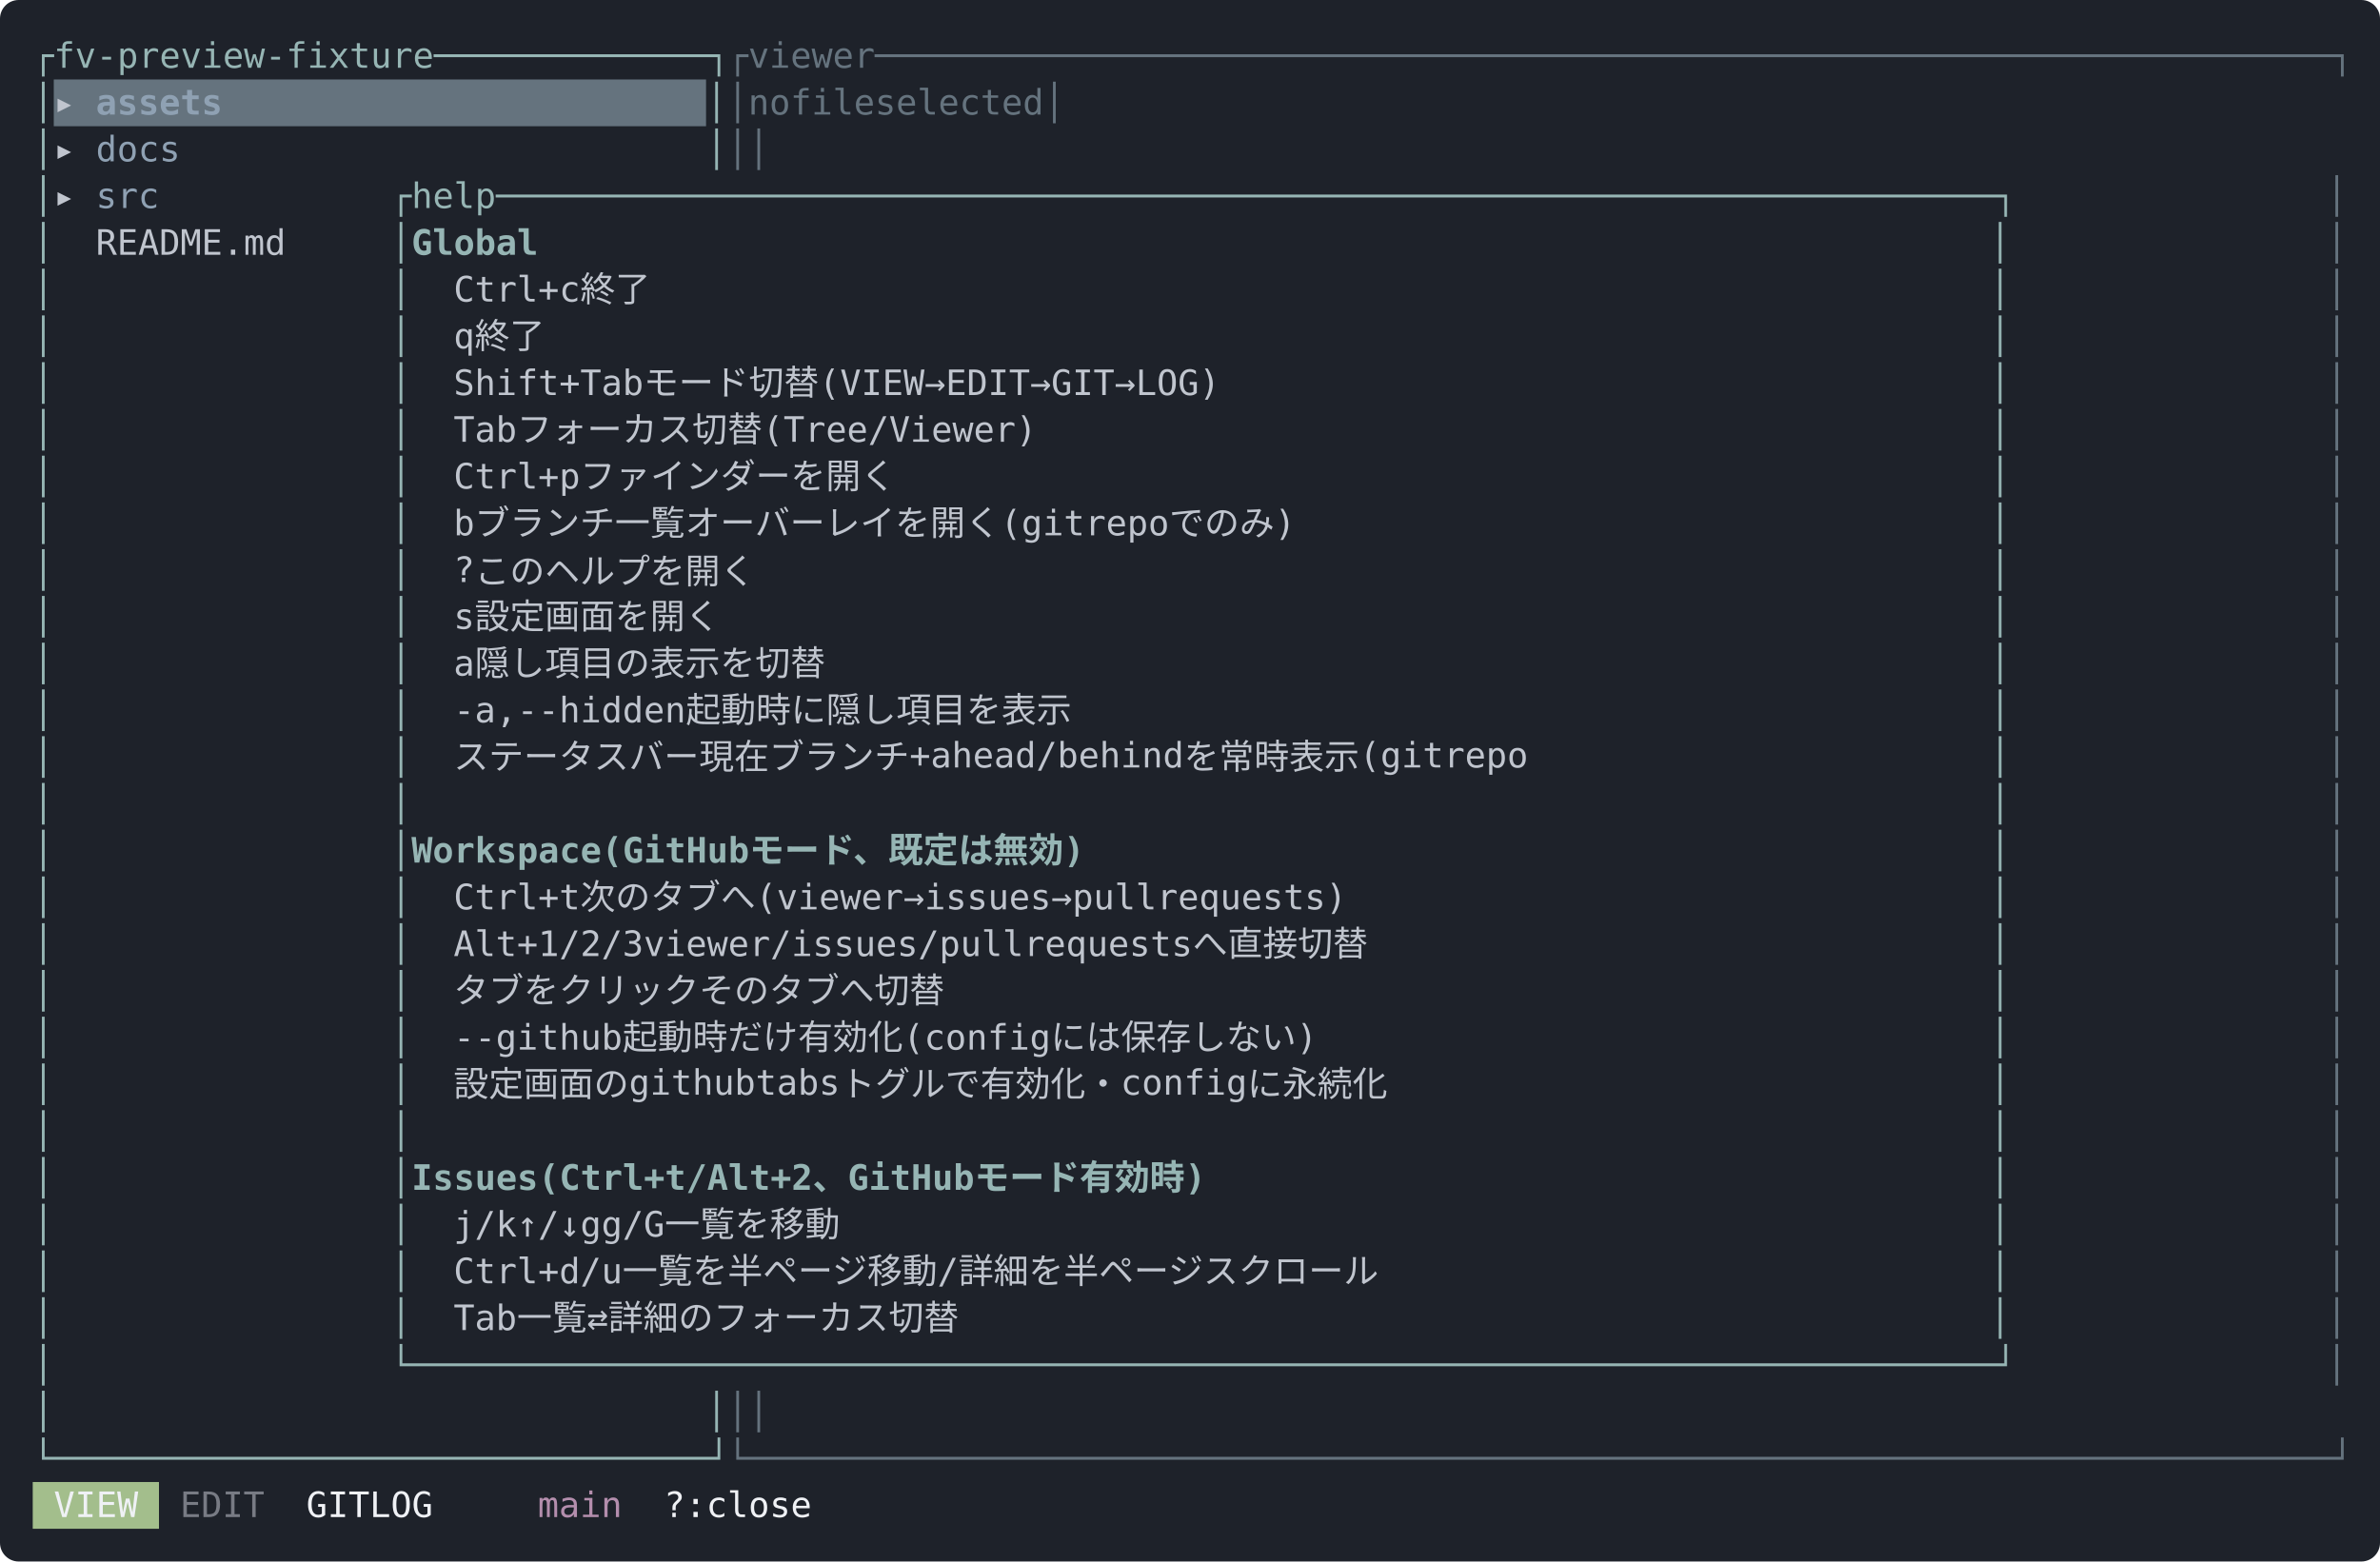
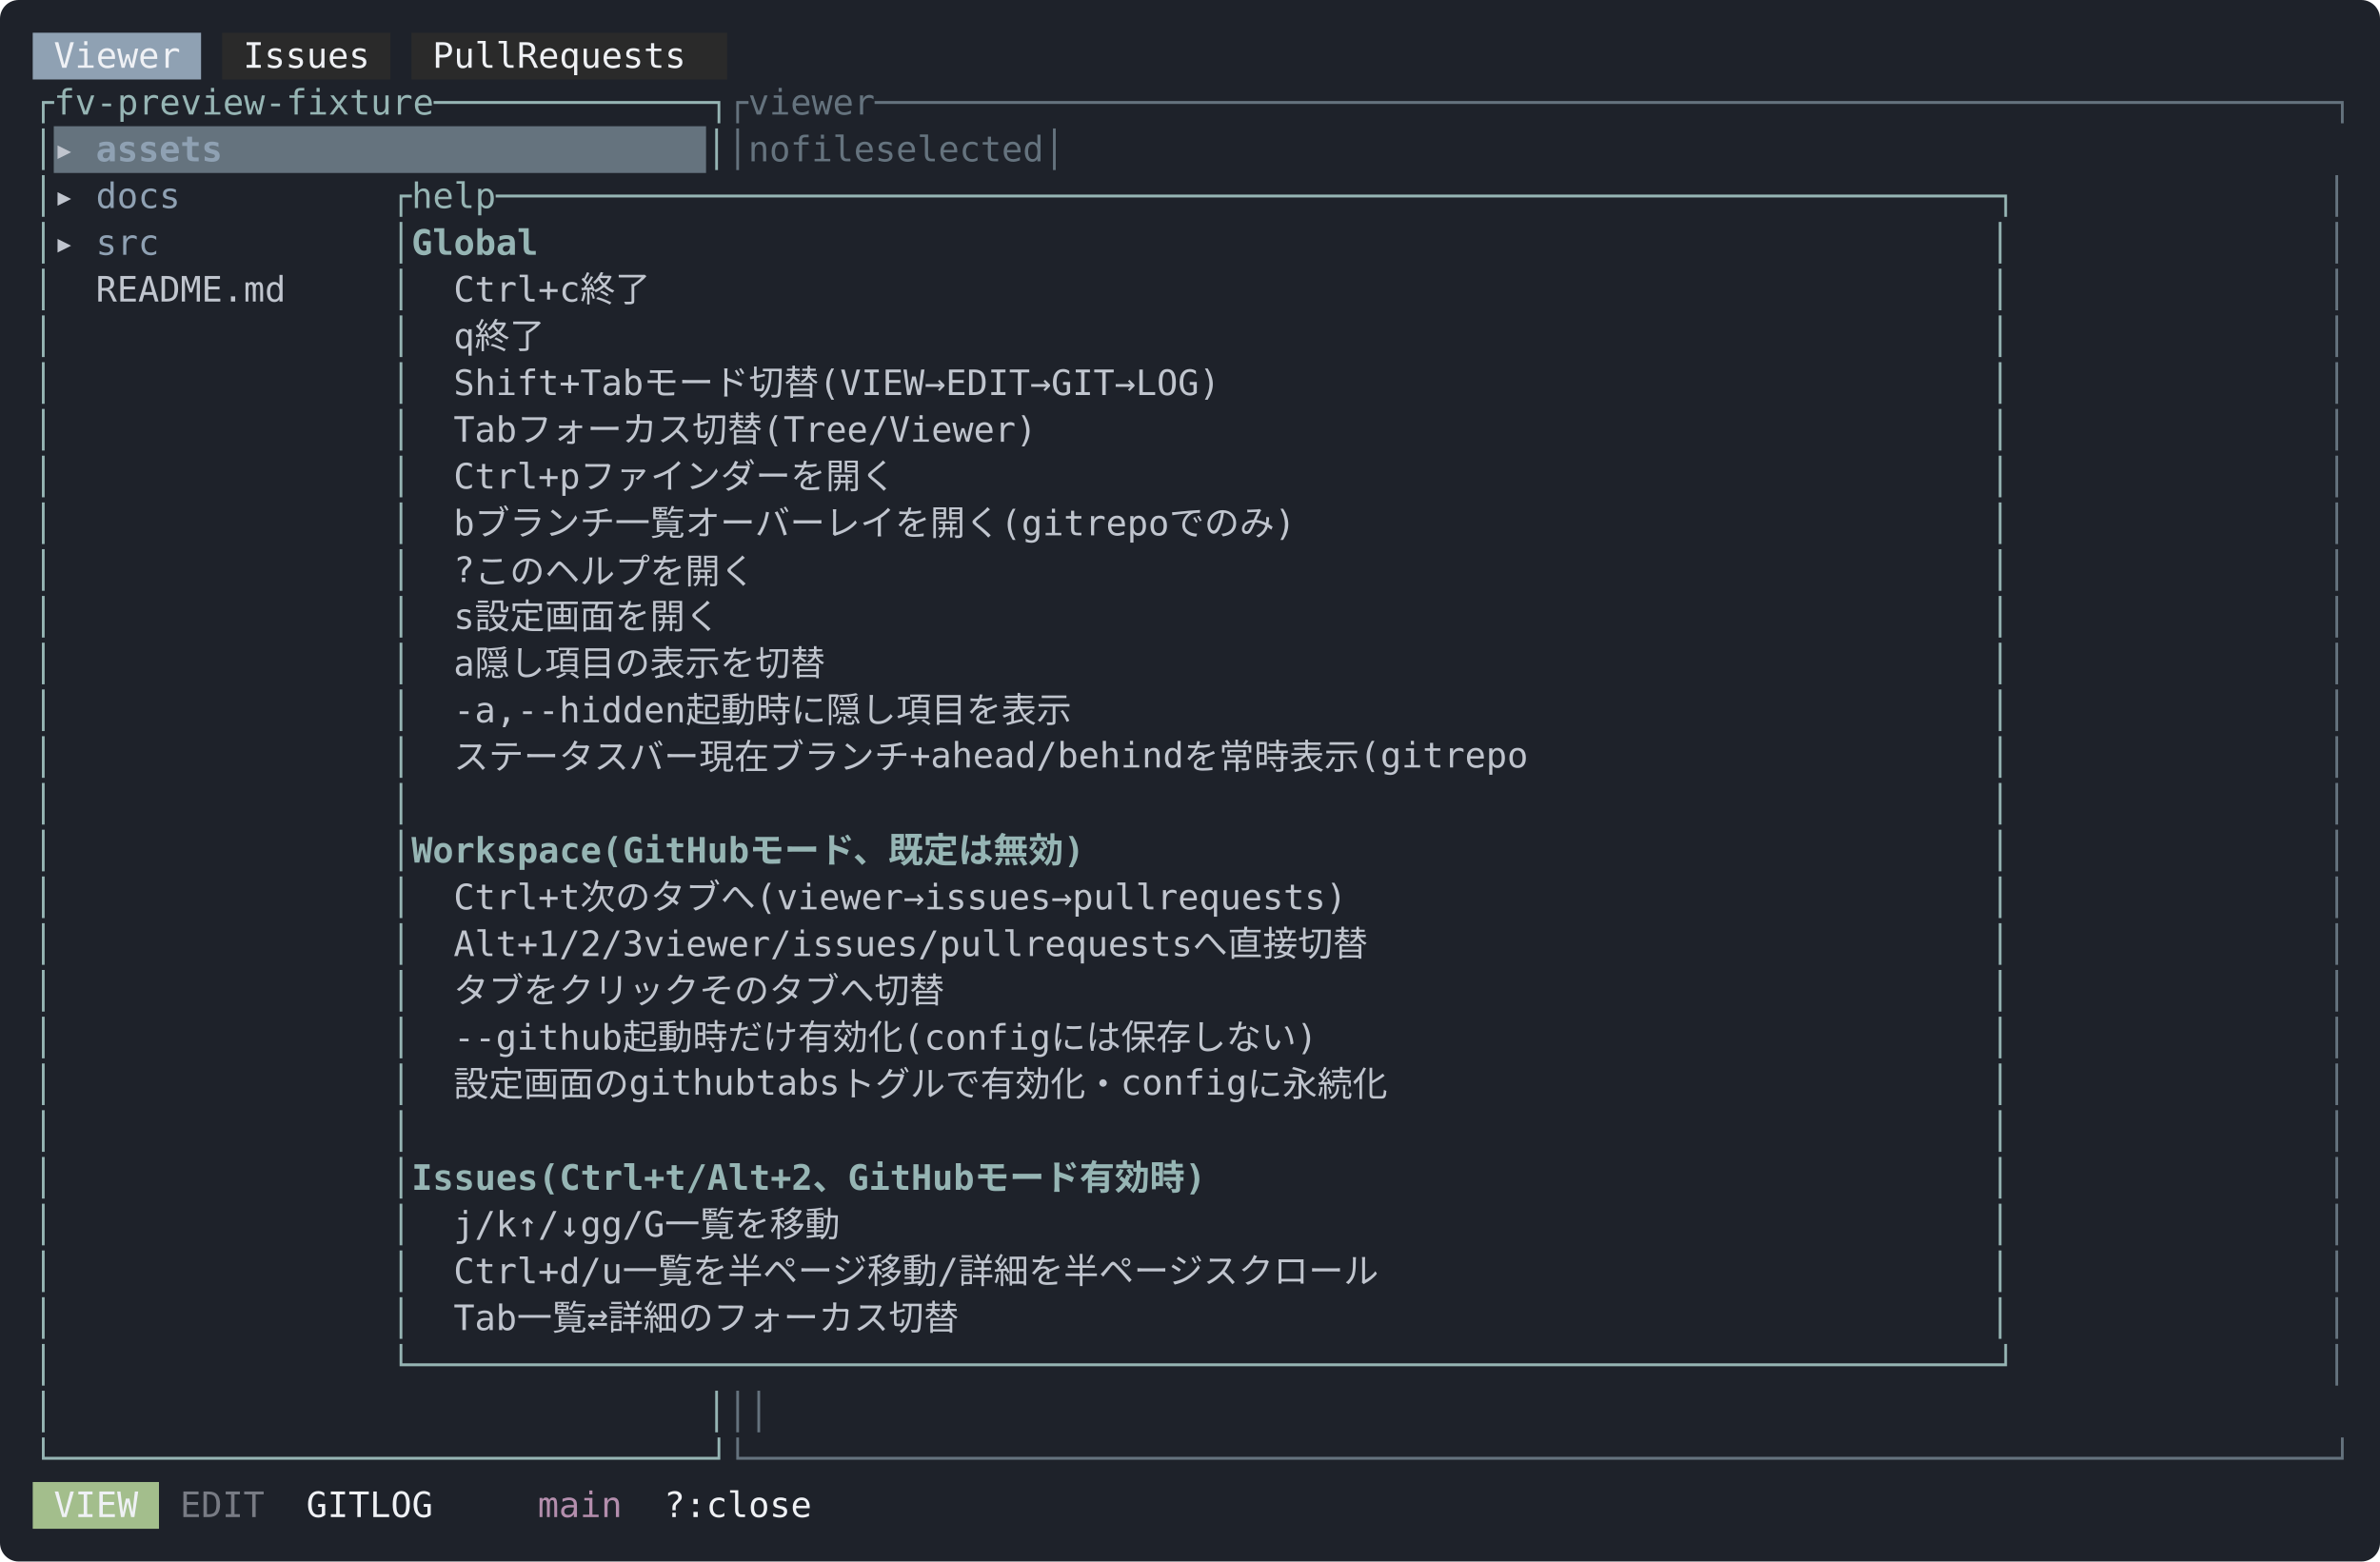
<svg xmlns="http://www.w3.org/2000/svg" width="1018" height="668" viewBox="0 0 1018 668" font-family="ui-monospace, SFMono-Regular, Menlo, Consolas, 'DejaVu Sans Mono', monospace" font-size="15">
  <rect width="1018" height="668" rx="8" fill="#1e222a" />
-   <text x="14 23 32 41 50 59 68 77 86 95 104 113 122 131 140 149 158 167 176 185 194 203 212 221 230 239 248 257 266 275 284 293 302" y="29" fill="#96b5b4">┌fv-preview-fixture─────────────┐</text>
-   <text x="311 320 329 338 347 356 365 374 383 392 401 410 419 428 437 446 455 464 473 482 491 500 509 518 527 536 545 554 563 572 581 590 599 608 617 626 635 644 653 662 671 680 689 698 707 716 725 734 743 752 761 770 779 788 797 806 815 824 833 842 851 860 869 878 887 896 905 914 923 932 941 950 959 968 977 986 995" y="29" fill="#65737e">┌viewer─────────────────────────────────────────────────────────────────────┐</text>
-   <rect x="23" y="34" width="279" height="20" fill="#65737e" />
-   <text x="14" y="49" fill="#96b5b4">│</text>
-   <text x="23" y="49" fill="#c0c5ce" font-weight="bold">▸</text>
-   <text x="41 50 59 68 77 86" y="49" fill="#8fa1b3" font-weight="bold">assets</text>
-   <text x="302" y="49" fill="#96b5b4">│</text>
-   <text x="311 320 329 347 356 365 374 392 401 410 419 428 437 446 455 995" y="49" fill="#65737e">│nofileselected│</text>
+   <rect x="14" y="14" width="72" height="20" fill="#8fa1b3" />
+   <rect x="95" y="14" width="72" height="20" fill="#2a2a2a" />
+   <rect x="176" y="14" width="135" height="20" fill="#2a2a2a" />
+   <text x="23 32 41 50 59 68" y="29" fill="#eff1f5">Viewer</text>
+   <text x="104 113 122 131 140 149" y="29" fill="#eff1f5">Issues</text>
+   <text x="185 194 203 212 230 239 248 257 266 275 284 293" y="29" fill="#eff1f5">PullRequests</text>
+   <text x="14 23 32 41 50 59 68 77 86 95 104 113 122 131 140 149 158 167 176 185 194 203 212 221 230 239 248 257 266 275 284 293 302" y="49" fill="#96b5b4">┌fv-preview-fixture─────────────┐</text>
+   <text x="311 320 329 338 347 356 365 374 383 392 401 410 419 428 437 446 455 464 473 482 491 500 509 518 527 536 545 554 563 572 581 590 599 608 617 626 635 644 653 662 671 680 689 698 707 716 725 734 743 752 761 770 779 788 797 806 815 824 833 842 851 860 869 878 887 896 905 914 923 932 941 950 959 968 977 986 995" y="49" fill="#65737e">┌viewer─────────────────────────────────────────────────────────────────────┐</text>
+   <rect x="23" y="54" width="279" height="20" fill="#65737e" />
  <text x="14" y="69" fill="#96b5b4">│</text>
-   <text x="23" y="69" fill="#c0c5ce">▸</text>
-   <text x="41 50 59 68" y="69" fill="#8fa1b3">docs</text>
+   <text x="23" y="69" fill="#c0c5ce" font-weight="bold">▸</text>
+   <text x="41 50 59 68 77 86" y="69" fill="#8fa1b3" font-weight="bold">assets</text>
  <text x="302" y="69" fill="#96b5b4">│</text>
-   <text x="311 995" y="69" fill="#65737e">││</text>
+   <text x="311 320 329 347 356 365 374 392 401 410 419 428 437 446 455 995" y="69" fill="#65737e">│nofileselected│</text>
  <text x="14" y="89" fill="#96b5b4">│</text>
  <text x="23" y="89" fill="#c0c5ce">▸</text>
-   <text x="41 50 59" y="89" fill="#8fa1b3">src</text>
+   <text x="41 50 59 68" y="89" fill="#8fa1b3">docs</text>
  <text x="167 176 185 194 203 212 221 230 239 248 257 266 275 284 293 302 311 320 329 338 347 356 365 374 383 392 401 410 419 428 437 446 455 464 473 482 491 500 509 518 527 536 545 554 563 572 581 590 599 608 617 626 635 644 653 662 671 680 689 698 707 716 725 734 743 752 761 770 779 788 797 806 815 824 833 842 851" y="89" fill="#96b5b4">┌help───────────────────────────────────────────────────────────────────────┐</text>
  <text x="995" y="89" fill="#65737e">│</text>
  <text x="14" y="109" fill="#96b5b4">│</text>
-   <text x="41 50 59 68 77 86 95 104 113" y="109" fill="#c0c5ce">README.md</text>
+   <text x="23" y="109" fill="#c0c5ce">▸</text>
+   <text x="41 50 59" y="109" fill="#8fa1b3">src</text>
  <text x="167" y="109" fill="#96b5b4">│</text>
  <text x="176 185 194 203 212 221" y="109" fill="#96b5b4" font-weight="bold">Global</text>
  <text x="851" y="109" fill="#96b5b4">│</text>
  <text x="995" y="109" fill="#65737e">│</text>
  <text x="14" y="129" fill="#96b5b4">│</text>
+   <text x="41 50 59 68 77 86 95 104 113" y="129" fill="#c0c5ce">README.md</text>
  <text x="167" y="129" fill="#96b5b4">│</text>
  <text x="194 203 212 221 230 239 338 356" y="129" fill="#c0c5ce">Ctrl+c終了</text>
  <text x="851" y="129" fill="#96b5b4">│</text>
  <text x="995" y="129" fill="#65737e">│</text>
  <text x="14" y="149" fill="#96b5b4">│</text>
  <text x="167" y="149" fill="#96b5b4">│</text>
  <text x="194 338 356" y="149" fill="#c0c5ce">q終了</text>
  <text x="851" y="149" fill="#96b5b4">│</text>
  <text x="995" y="149" fill="#65737e">│</text>
  <text x="14" y="169" fill="#96b5b4">│</text>
  <text x="167" y="169" fill="#96b5b4">│</text>
  <text x="194 203 212 221 230 239 248 257 266 338 356 374 392 410 437 446 455 464 473 491 509 518 527 536 554 572 581 590 608 626 635 644 653" y="169" fill="#c0c5ce">Shift+Tabモード切替(VIEW→EDIT→GIT→LOG)</text>
  <text x="851" y="169" fill="#96b5b4">│</text>
  <text x="995" y="169" fill="#65737e">│</text>
  <text x="14" y="189" fill="#96b5b4">│</text>
  <text x="167" y="189" fill="#96b5b4">│</text>
  <text x="194 203 212 338 356 374 392 410 428 446 473 482 491 500 509 518 527 536 545 554 563 572 581" y="189" fill="#c0c5ce">Tabフォーカス切替(Tree/Viewer)</text>
  <text x="851" y="189" fill="#96b5b4">│</text>
  <text x="995" y="189" fill="#65737e">│</text>
  <text x="14" y="209" fill="#96b5b4">│</text>
  <text x="167" y="209" fill="#96b5b4">│</text>
  <text x="194 203 212 221 230 239 338 356 374 392 410 428 446 464 482" y="209" fill="#c0c5ce">Ctrl+pファインダーを開く</text>
  <text x="851" y="209" fill="#96b5b4">│</text>
  <text x="995" y="209" fill="#65737e">│</text>
  <text x="14" y="229" fill="#96b5b4">│</text>
  <text x="167" y="229" fill="#96b5b4">│</text>
  <text x="194 338 356 374 392 410 428 446 464 482 500 518 536 554 572 590 617 626 635 644 662 671 680 689 707 725 743 761" y="229" fill="#c0c5ce">bブランチ一覧オーバーレイを開く(gitrepoでのみ)</text>
  <text x="851" y="229" fill="#96b5b4">│</text>
  <text x="995" y="229" fill="#65737e">│</text>
  <text x="14" y="249" fill="#96b5b4">│</text>
  <text x="167" y="249" fill="#96b5b4">│</text>
  <text x="194 338 356 374 392 410 428 446 464" y="249" fill="#c0c5ce">?このヘルプを開く</text>
  <text x="851" y="249" fill="#96b5b4">│</text>
  <text x="995" y="249" fill="#65737e">│</text>
  <text x="14" y="269" fill="#96b5b4">│</text>
  <text x="167" y="269" fill="#96b5b4">│</text>
  <text x="194 338 356 374 392 410 428 446" y="269" fill="#c0c5ce">s設定画面を開く</text>
  <text x="851" y="269" fill="#96b5b4">│</text>
  <text x="995" y="269" fill="#65737e">│</text>
  <text x="14" y="289" fill="#96b5b4">│</text>
  <text x="167" y="289" fill="#96b5b4">│</text>
  <text x="194 338 356 374 392 410 428 446 464 482 500" y="289" fill="#c0c5ce">a隠し項目の表示を切替</text>
  <text x="851" y="289" fill="#96b5b4">│</text>
  <text x="995" y="289" fill="#65737e">│</text>
  <text x="14" y="309" fill="#96b5b4">│</text>
  <text x="167" y="309" fill="#96b5b4">│</text>
  <text x="194 203 212 230 239 248 257 266 275 284 293 338 356 374 392 410 428 446 464 482 500 518" y="309" fill="#c0c5ce">-a,--hidden起動時に隠し項目を表示</text>
  <text x="851" y="309" fill="#96b5b4">│</text>
  <text x="995" y="309" fill="#65737e">│</text>
  <text x="14" y="329" fill="#96b5b4">│</text>
  <text x="167" y="329" fill="#96b5b4">│</text>
  <text x="194 212 230 248 266 284 302 401 419 437 455 473 491 518 536 545 554 563 572 581 590 599 608 617 626 635 653 671 689 707 725 752 761 770 779 797 806 815 824" y="329" fill="#c0c5ce">ステータスバー現在ブランチ+ahead/behindを常時表示(gitrepo</text>
  <text x="851" y="329" fill="#96b5b4">│</text>
  <text x="995" y="329" fill="#65737e">│</text>
  <text x="14" y="349" fill="#96b5b4">│</text>
  <text x="167" y="349" fill="#96b5b4">│</text>
  <text x="851" y="349" fill="#96b5b4">│</text>
  <text x="995" y="349" fill="#65737e">│</text>
  <text x="14" y="369" fill="#96b5b4">│</text>
  <text x="167" y="369" fill="#96b5b4">│</text>
  <text x="176 185 194 203 212 221 230 239 248 266 275 284 293 302 311 320 338 356 374 392 410 428 446 464 482 500" y="369" fill="#96b5b4" font-weight="bold">Workspace(GitHubモード、既定は無効)</text>
  <text x="851" y="369" fill="#96b5b4">│</text>
  <text x="995" y="369" fill="#65737e">│</text>
  <text x="14" y="389" fill="#96b5b4">│</text>
  <text x="167" y="389" fill="#96b5b4">│</text>
  <text x="194 203 212 221 230 239 338 356 374 392 410 437 446 455 464 473 482 491 509 527 536 545 554 563 572 590 608 617 626 635 653 662 671 680 689 698 707 716 725" y="389" fill="#c0c5ce">Ctrl+t次のタブへ(viewer→issues→pullrequests)</text>
  <text x="851" y="389" fill="#96b5b4">│</text>
  <text x="995" y="389" fill="#65737e">│</text>
  <text x="14" y="409" fill="#96b5b4">│</text>
  <text x="167" y="409" fill="#96b5b4">│</text>
  <text x="194 203 212 221 230 239 248 257 266 338 347 356 365 374 383 401 419 428 437 446 455 464 482 500 509 518 527 545 554 563 572 581 590 599 608 626 644 662 680 698" y="409" fill="#c0c5ce">Alt+1/2/3viewer/issues/pullrequestsへ直接切替</text>
  <text x="851" y="409" fill="#96b5b4">│</text>
  <text x="995" y="409" fill="#65737e">│</text>
  <text x="14" y="429" fill="#96b5b4">│</text>
  <text x="167" y="429" fill="#96b5b4">│</text>
  <text x="194 212 230 248 266 284 302 401 419 437 455 473 491 509" y="429" fill="#c0c5ce">タブをクリックそのタブへ切替</text>
  <text x="851" y="429" fill="#96b5b4">│</text>
  <text x="995" y="429" fill="#65737e">│</text>
  <text x="14" y="449" fill="#96b5b4">│</text>
  <text x="167" y="449" fill="#96b5b4">│</text>
  <text x="194 203 212 221 230 239 248 257 338 356 374 392 410 428 446 464 491 500 509 518 527 536 545 563 581 599 617 635 653 671 689" y="449" fill="#c0c5ce">--github起動時だけ有効化(configには保存しない)</text>
  <text x="851" y="449" fill="#96b5b4">│</text>
  <text x="995" y="449" fill="#65737e">│</text>
  <text x="14" y="469" fill="#96b5b4">│</text>
  <text x="167" y="469" fill="#96b5b4">│</text>
  <text x="194 212 230 248 266 293 302 311 320 329 338 356 365 374 383 392 410 428 446 464 482 500 518 536 545 554 563 572 581 599 617 635 653" y="469" fill="#c0c5ce">設定画面のgithubtabsトグルで有効化・configに永続化</text>
  <text x="851" y="469" fill="#96b5b4">│</text>
  <text x="995" y="469" fill="#65737e">│</text>
  <text x="14" y="489" fill="#96b5b4">│</text>
  <text x="167" y="489" fill="#96b5b4">│</text>
  <text x="851" y="489" fill="#96b5b4">│</text>
  <text x="995" y="489" fill="#65737e">│</text>
  <text x="14" y="509" fill="#96b5b4">│</text>
  <text x="167" y="509" fill="#96b5b4">│</text>
  <text x="176 185 194 203 212 221 239 248 257 266 275 284 293 311 329 338 347 356 365 374 392 401 410 419 428 437 455 473 491 509 527 545 563" y="509" fill="#96b5b4" font-weight="bold">Issues(Ctrl+t/Alt+2、GitHubモード有効時)</text>
  <text x="851" y="509" fill="#96b5b4">│</text>
  <text x="995" y="509" fill="#65737e">│</text>
  <text x="14" y="529" fill="#96b5b4">│</text>
  <text x="167" y="529" fill="#96b5b4">│</text>
  <text x="194 203 212 230 239 248 266 275 284 293 338 356 374 392 410" y="529" fill="#c0c5ce">j/k↑/↓gg/G一覧を移動</text>
  <text x="851" y="529" fill="#96b5b4">│</text>
  <text x="995" y="529" fill="#65737e">│</text>
  <text x="14" y="549" fill="#96b5b4">│</text>
  <text x="167" y="549" fill="#96b5b4">│</text>
  <text x="194 203 212 221 230 239 248 257 338 356 374 392 410 428 446 464 482 509 527 545 563 581 599 617 635 653 671 689 707 725" y="549" fill="#c0c5ce">Ctrl+d/u一覧を半ページ移動/詳細を半ページスクロール</text>
  <text x="851" y="549" fill="#96b5b4">│</text>
  <text x="995" y="549" fill="#65737e">│</text>
  <text x="14" y="569" fill="#96b5b4">│</text>
  <text x="167" y="569" fill="#96b5b4">│</text>
  <text x="194 203 212 338 356 383 401 419 437 455 473 491 509 527 545 563" y="569" fill="#c0c5ce">Tab一覧⇄詳細のフォーカス切替</text>
  <text x="851" y="569" fill="#96b5b4">│</text>
  <text x="995" y="569" fill="#65737e">│</text>
  <text x="14" y="589" fill="#96b5b4">│</text>
  <text x="167 176 185 194 203 212 221 230 239 248 257 266 275 284 293 302 311 320 329 338 347 356 365 374 383 392 401 410 419 428 437 446 455 464 473 482 491 500 509 518 527 536 545 554 563 572 581 590 599 608 617 626 635 644 653 662 671 680 689 698 707 716 725 734 743 752 761 770 779 788 797 806 815 824 833 842 851" y="589" fill="#96b5b4">└───────────────────────────────────────────────────────────────────────────┘</text>
  <text x="995" y="589" fill="#65737e">│</text>
  <text x="14" y="609" fill="#96b5b4">│</text>
  <text x="302" y="609" fill="#96b5b4">│</text>
  <text x="311 995" y="609" fill="#65737e">││</text>
  <text x="14 23 32 41 50 59 68 77 86 95 104 113 122 131 140 149 158 167 176 185 194 203 212 221 230 239 248 257 266 275 284 293 302" y="629" fill="#96b5b4">└───────────────────────────────┘</text>
  <text x="311 320 329 338 347 356 365 374 383 392 401 410 419 428 437 446 455 464 473 482 491 500 509 518 527 536 545 554 563 572 581 590 599 608 617 626 635 644 653 662 671 680 689 698 707 716 725 734 743 752 761 770 779 788 797 806 815 824 833 842 851 860 869 878 887 896 905 914 923 932 941 950 959 968 977 986 995" y="629" fill="#65737e">└───────────────────────────────────────────────────────────────────────────┘</text>
  <rect x="14" y="634" width="54" height="20" fill="#a3be8c" />
  <text x="23 32 41 50" y="649" fill="#eff1f5">VIEW</text>
  <text x="77 86 95 104" y="649" fill="#c0c5ce" fill-opacity="0.55">EDIT</text>
  <text x="131 140 149 176 185 194" y="649" fill="#eff1f5">GITLOG</text>
  <text x="230 239 248 257" y="649" fill="#b48ead">main</text>
  <text x="284 293 311 320 329 338 347" y="649" fill="#eff1f5">?:close</text>
</svg>
